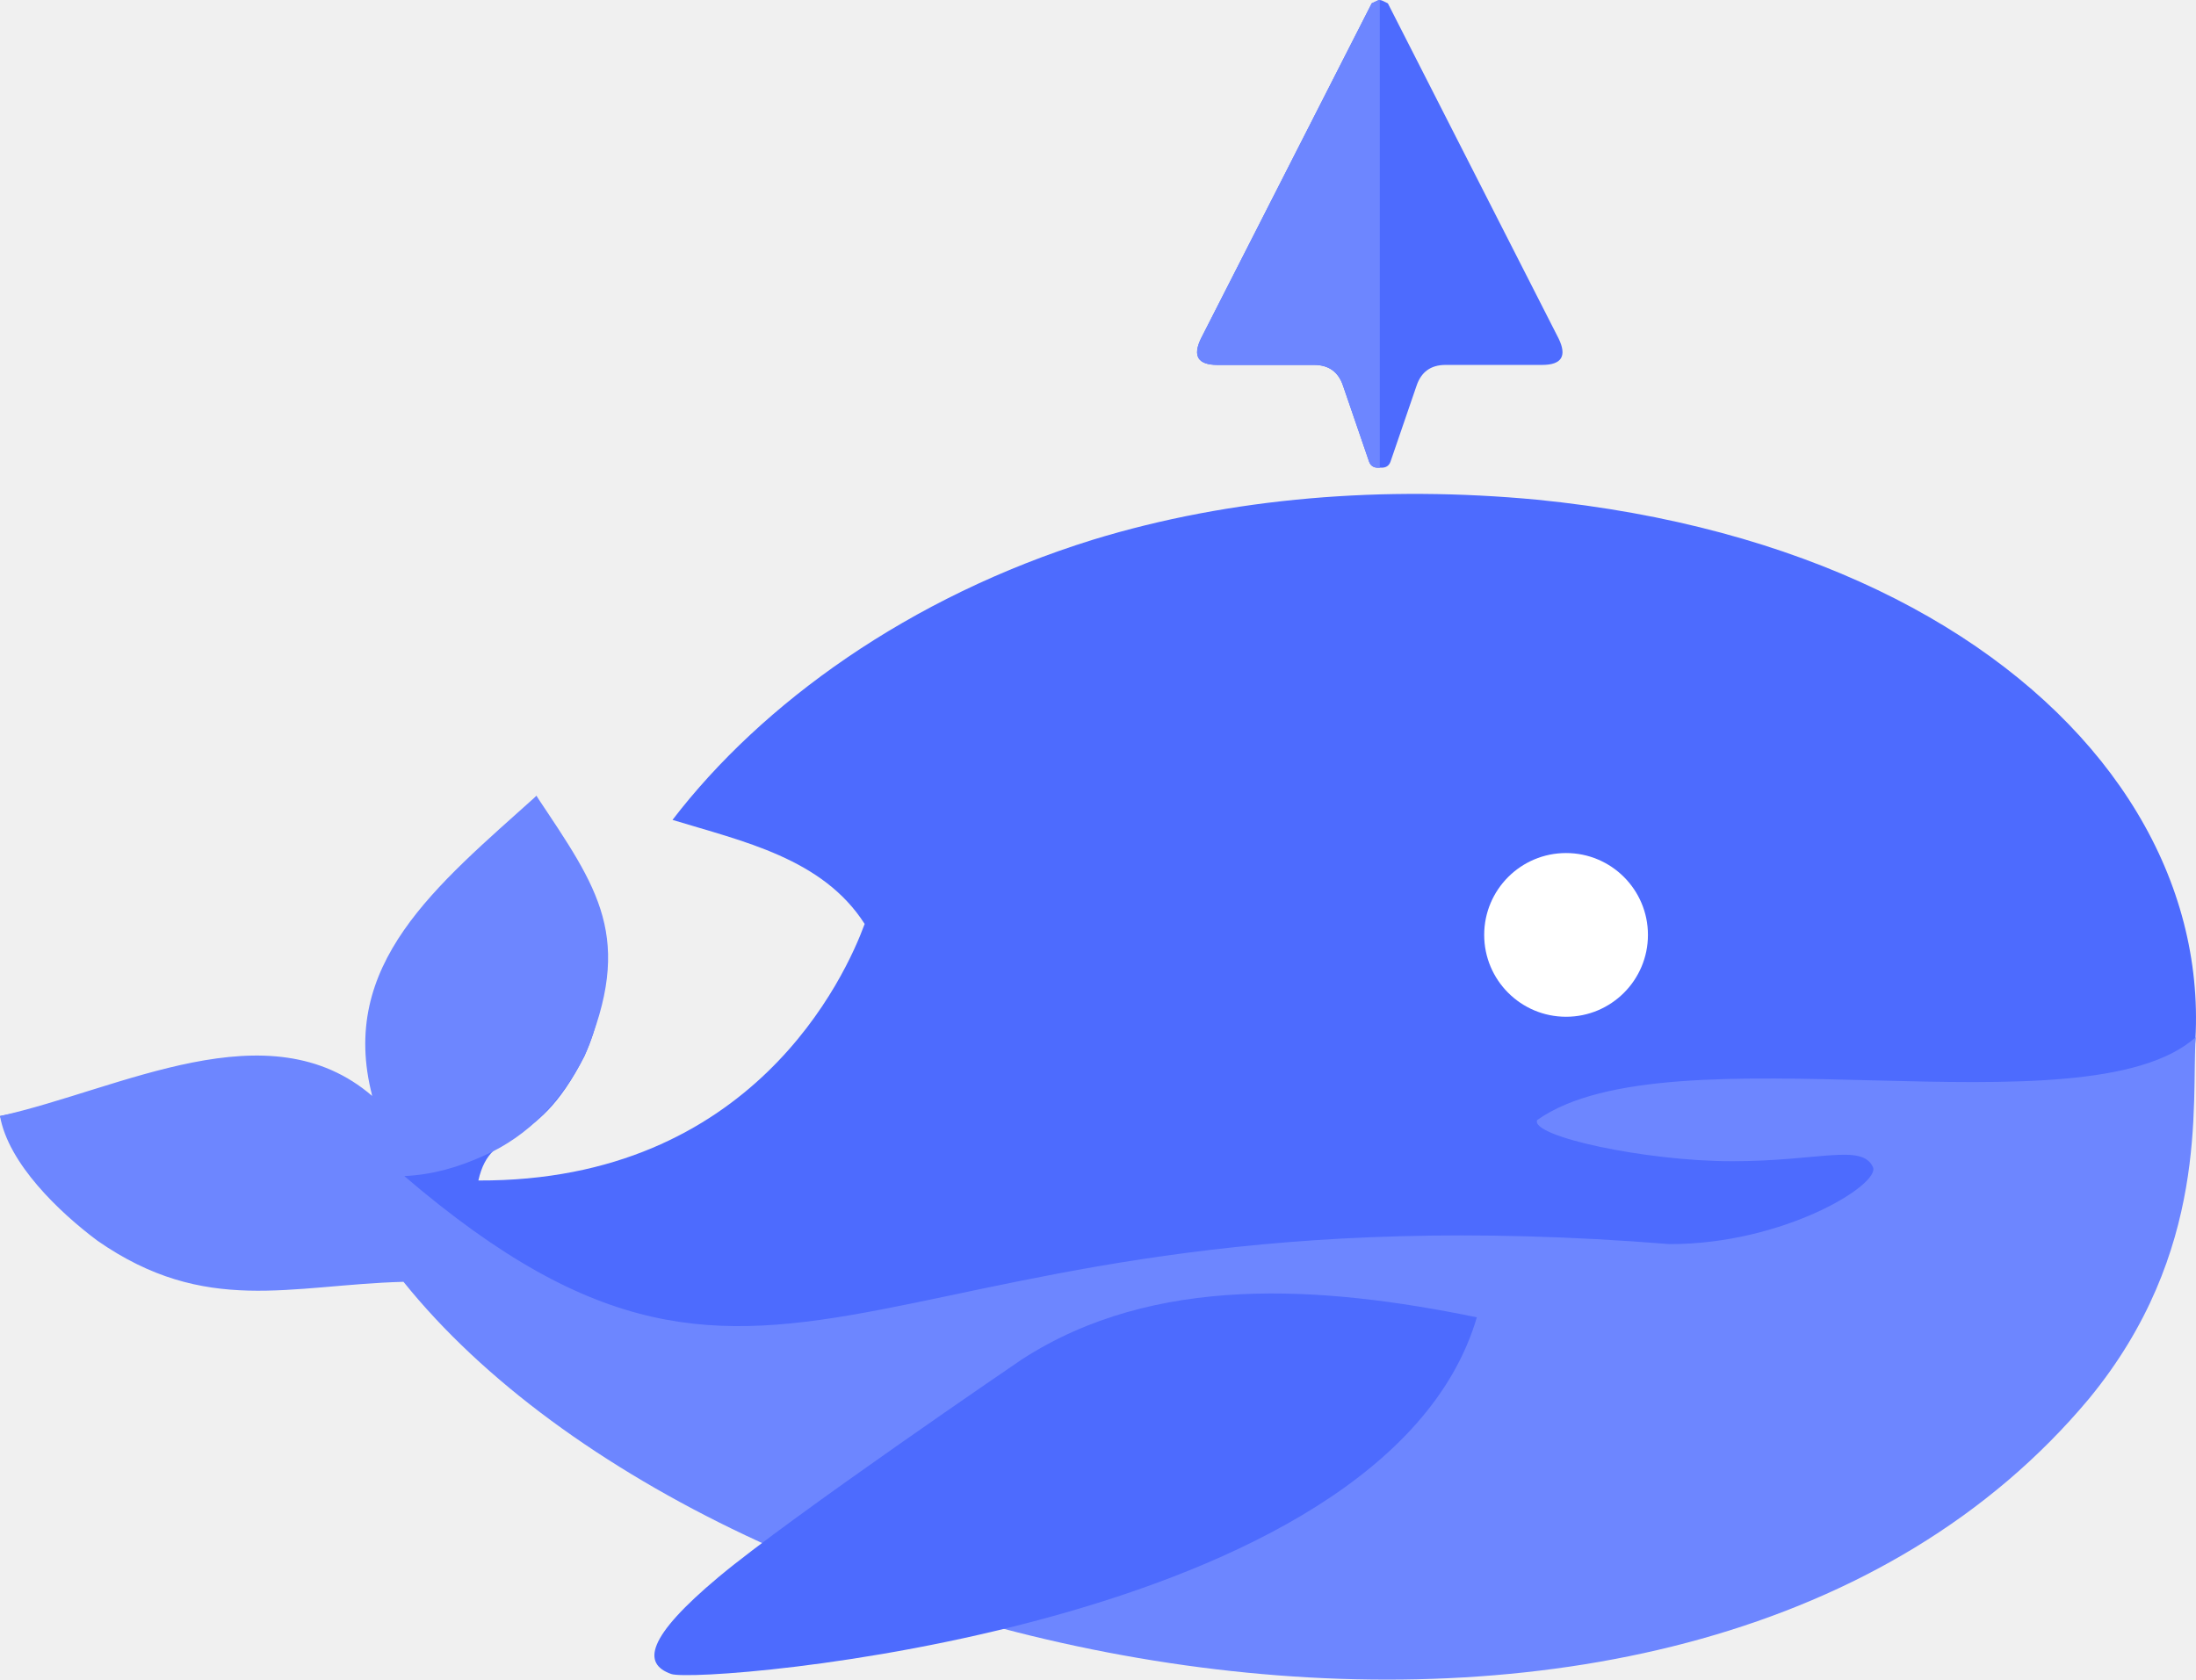
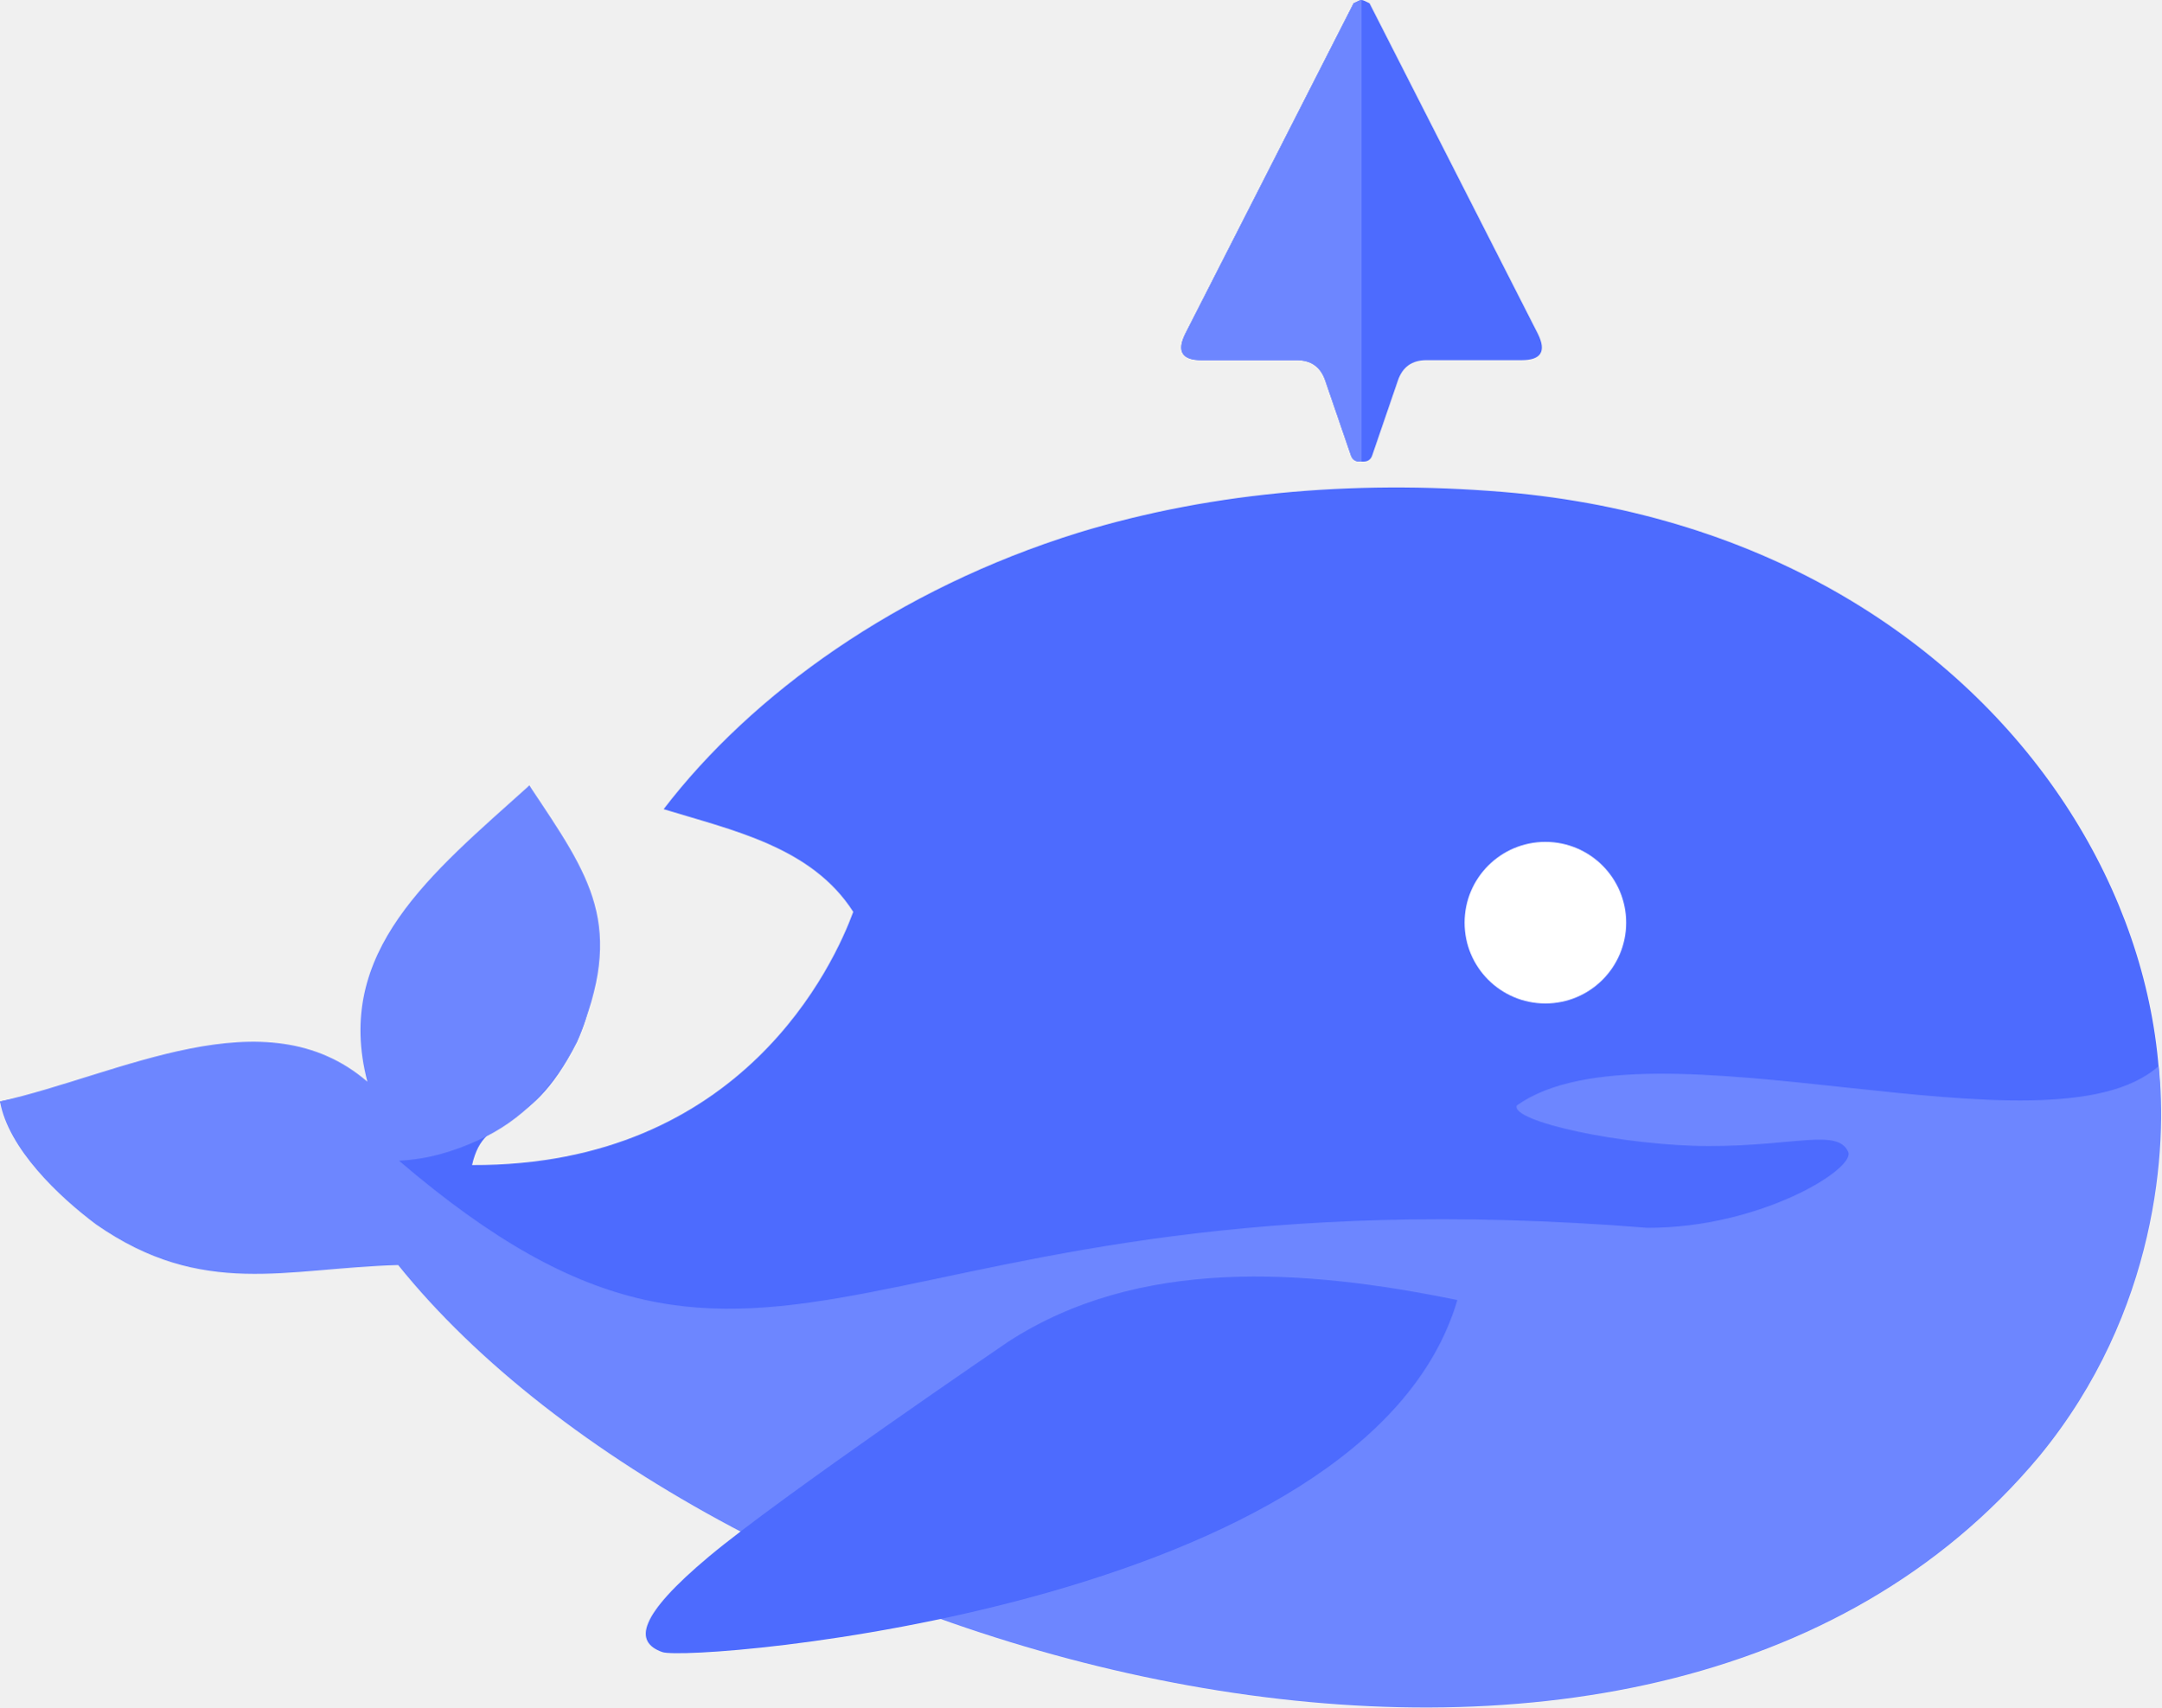
- <svg xmlns="http://www.w3.org/2000/svg" viewBox="-20 -20 548.579 419.678" width="548.579" height="419.678" version="1.1" id="svg5">
+ <svg xmlns="http://www.w3.org/2000/svg" viewBox="-20 -20 547.091 432.293" width="547.091" height="432.293" version="1.1" id="svg5">
  <defs id="defs5" />
-   <path d="m 253,114.862 c -45.927,14.271 -82.715,40.906 -105,70 17.511,5.361 37.492,9.566 48,26 -4.706,12.835 -27.885,64.388 -96.5,64.1 3.253,-14.406 13.792,-5.915 26.5,-31.1 7.2,-15.5 3.895,-29.648 -0.905,-42.548 L 114,178.862 c -15.868,22.028 -41.887,34.948 -41.2,63.4 l 0.2,11.6 -6.979,10.083 C 48.921,256.345 33.7,247.062 20,250.862 l -5.2,1.1 -34.8,6.9 c 2.226,12.611 389.999,161.019 521.8,45.8 4.624,-5.837 10.438,-14.919 13.742,-21.001 C 557.587,206.259 495.533,117.948 364,104.862 c -38.2,-3.6 -76.4,-0.6 -111,10" fill="#4d6bfe" id="path1" />
-   <path d="m 114,178.862 c -24.918,22.419 -49.627,42.02 -41,75 -25.887,-22.334 -62.847,-1.689 -93,5 2.1,11.9 14.841,24.049 24.341,31.149 C 31.305,308.782 52.444,301.052 80.791,300.279 160.622,399.571 401.693,449.424 501.877,329.454 532.019,292.812 527.414,255.669 528.499,239.169 500.852,263.898 397.163,236.306 364,259.862 c -1.842,4.032 26.943,10.285 48.713,10.285 21.77,0 32.394,-4.468 35.157,1.456 2.002,4.293 -22.261,19.322 -50.826,19.253 C 196.913,274.768 177.275,356.236 81,273.862 c 7.227,-0.362 13.44,-2.198 19.9,-5.1 11.3,-5 19.6,-14 25.1,-24.9 12.543,-29.672 3.508,-41.738 -12,-65" fill="#6d86ff" id="path2" />
+   <path d="m 253,114.862 c -45.927,14.271 -82.715,40.906 -105,70 17.511,5.361 37.492,9.566 48,26 -4.706,12.835 -27.885,64.388 -96.5,64.1 3.253,-14.406 13.792,-5.915 26.5,-31.1 7.2,-15.5 3.895,-29.648 -0.905,-42.548 L 114,178.862 c -15.868,22.028 -41.887,34.948 -41.2,63.4 l 0.2,11.6 -6.979,10.083 C 48.921,256.345 33.7,247.062 20,250.862 l -5.2,1.1 -34.8,6.9 c 2.226,12.611 365.315,141.858 497.116,26.638 17.918,-15.041 33.214,34.621 36.518,28.539 C 555.68,236.637 495.533,117.948 364,104.862 c -38.2,-3.6 -76.4,-0.6 -111,10" fill="#4d6bfe" id="path1" />
+   <path d="m 114,178.862 c -24.918,22.419 -49.627,42.02 -41,75 -25.887,-22.334 -62.847,-1.689 -93,5 2.1,11.9 14.841,24.049 24.341,31.149 26.964,18.772 48.103,11.042 76.45,10.269 79.83,99.291 315.251,168.406 415.435,48.436 30.143,-36.641 32.481,-78.713 30.227,-98.808 C 498.807,274.636 397.163,236.306 364,259.862 c -1.842,4.032 26.943,10.285 48.713,10.285 21.77,0 32.394,-4.468 35.157,1.456 2.002,4.293 -22.261,19.322 -50.826,19.253 C 196.913,274.768 177.275,356.236 81,273.862 c 7.227,-0.362 13.44,-2.198 19.9,-5.1 11.3,-5 19.6,-14 25.1,-24.9 12.543,-29.672 3.508,-41.738 -12,-65" fill="#6d86ff" id="path2" />
  <path d="m 235.297,319.651 c 0,0 -57.739,39.29 -75.779,54.384 -18.041,15.094 -19.107,21.693 -11.827,24.24 7.28,2.547 178.277,-10.946 201.236,-89.125 -38.946,-8 -80.602,-10.869 -113.629,10.501" fill="#4d6bfe" id="path3" style="stroke-width:1.116" />
  <circle cx="-371.217" cy="213.599" r="20.453" fill="#ffffff" id="circle3" style="stroke-width:1.461" transform="scale(-1,1)" />
  <g id="g5" transform="matrix(-0.9171788,0,0,0.9171788,481.7982,-23.28881)">
    <path d="M 173.5,4.5 220,95.8 q 3.5,7.2 -4.5,7.2 h -26.3 q -6,0 -7.9,5.7 l -7.1,20.7 q -0.6,1.6 -2.4,1.6 h -1 q -1.8,0 -2.4,-1.6 l -7.1,-20.7 q -1.9,-5.7 -7.9,-5.7 h -26.3 q -8,0 -4.5,-7.2 L 169.1,4.5 c 2.5,-1.2 1.9,-1.2 4.4,0 z" fill="#4d6bfe" id="path4" />
    <path d="M 171.3,3.621 V 131 h 0.5 c 1.2,0 2,-0.533 2.4,-1.6 l 7.1,-20.7 c 1.267,-3.8 3.9,-5.7 7.9,-5.7 h 26.3 c 5.333,0 6.833,-2.4 4.5,-7.2 L 173.5,4.5 c -1.125,-0.546 -2.061,-1.054 -2.2,-0.879 z" fill="#6d86ff" id="path5" />
  </g>
</svg>
